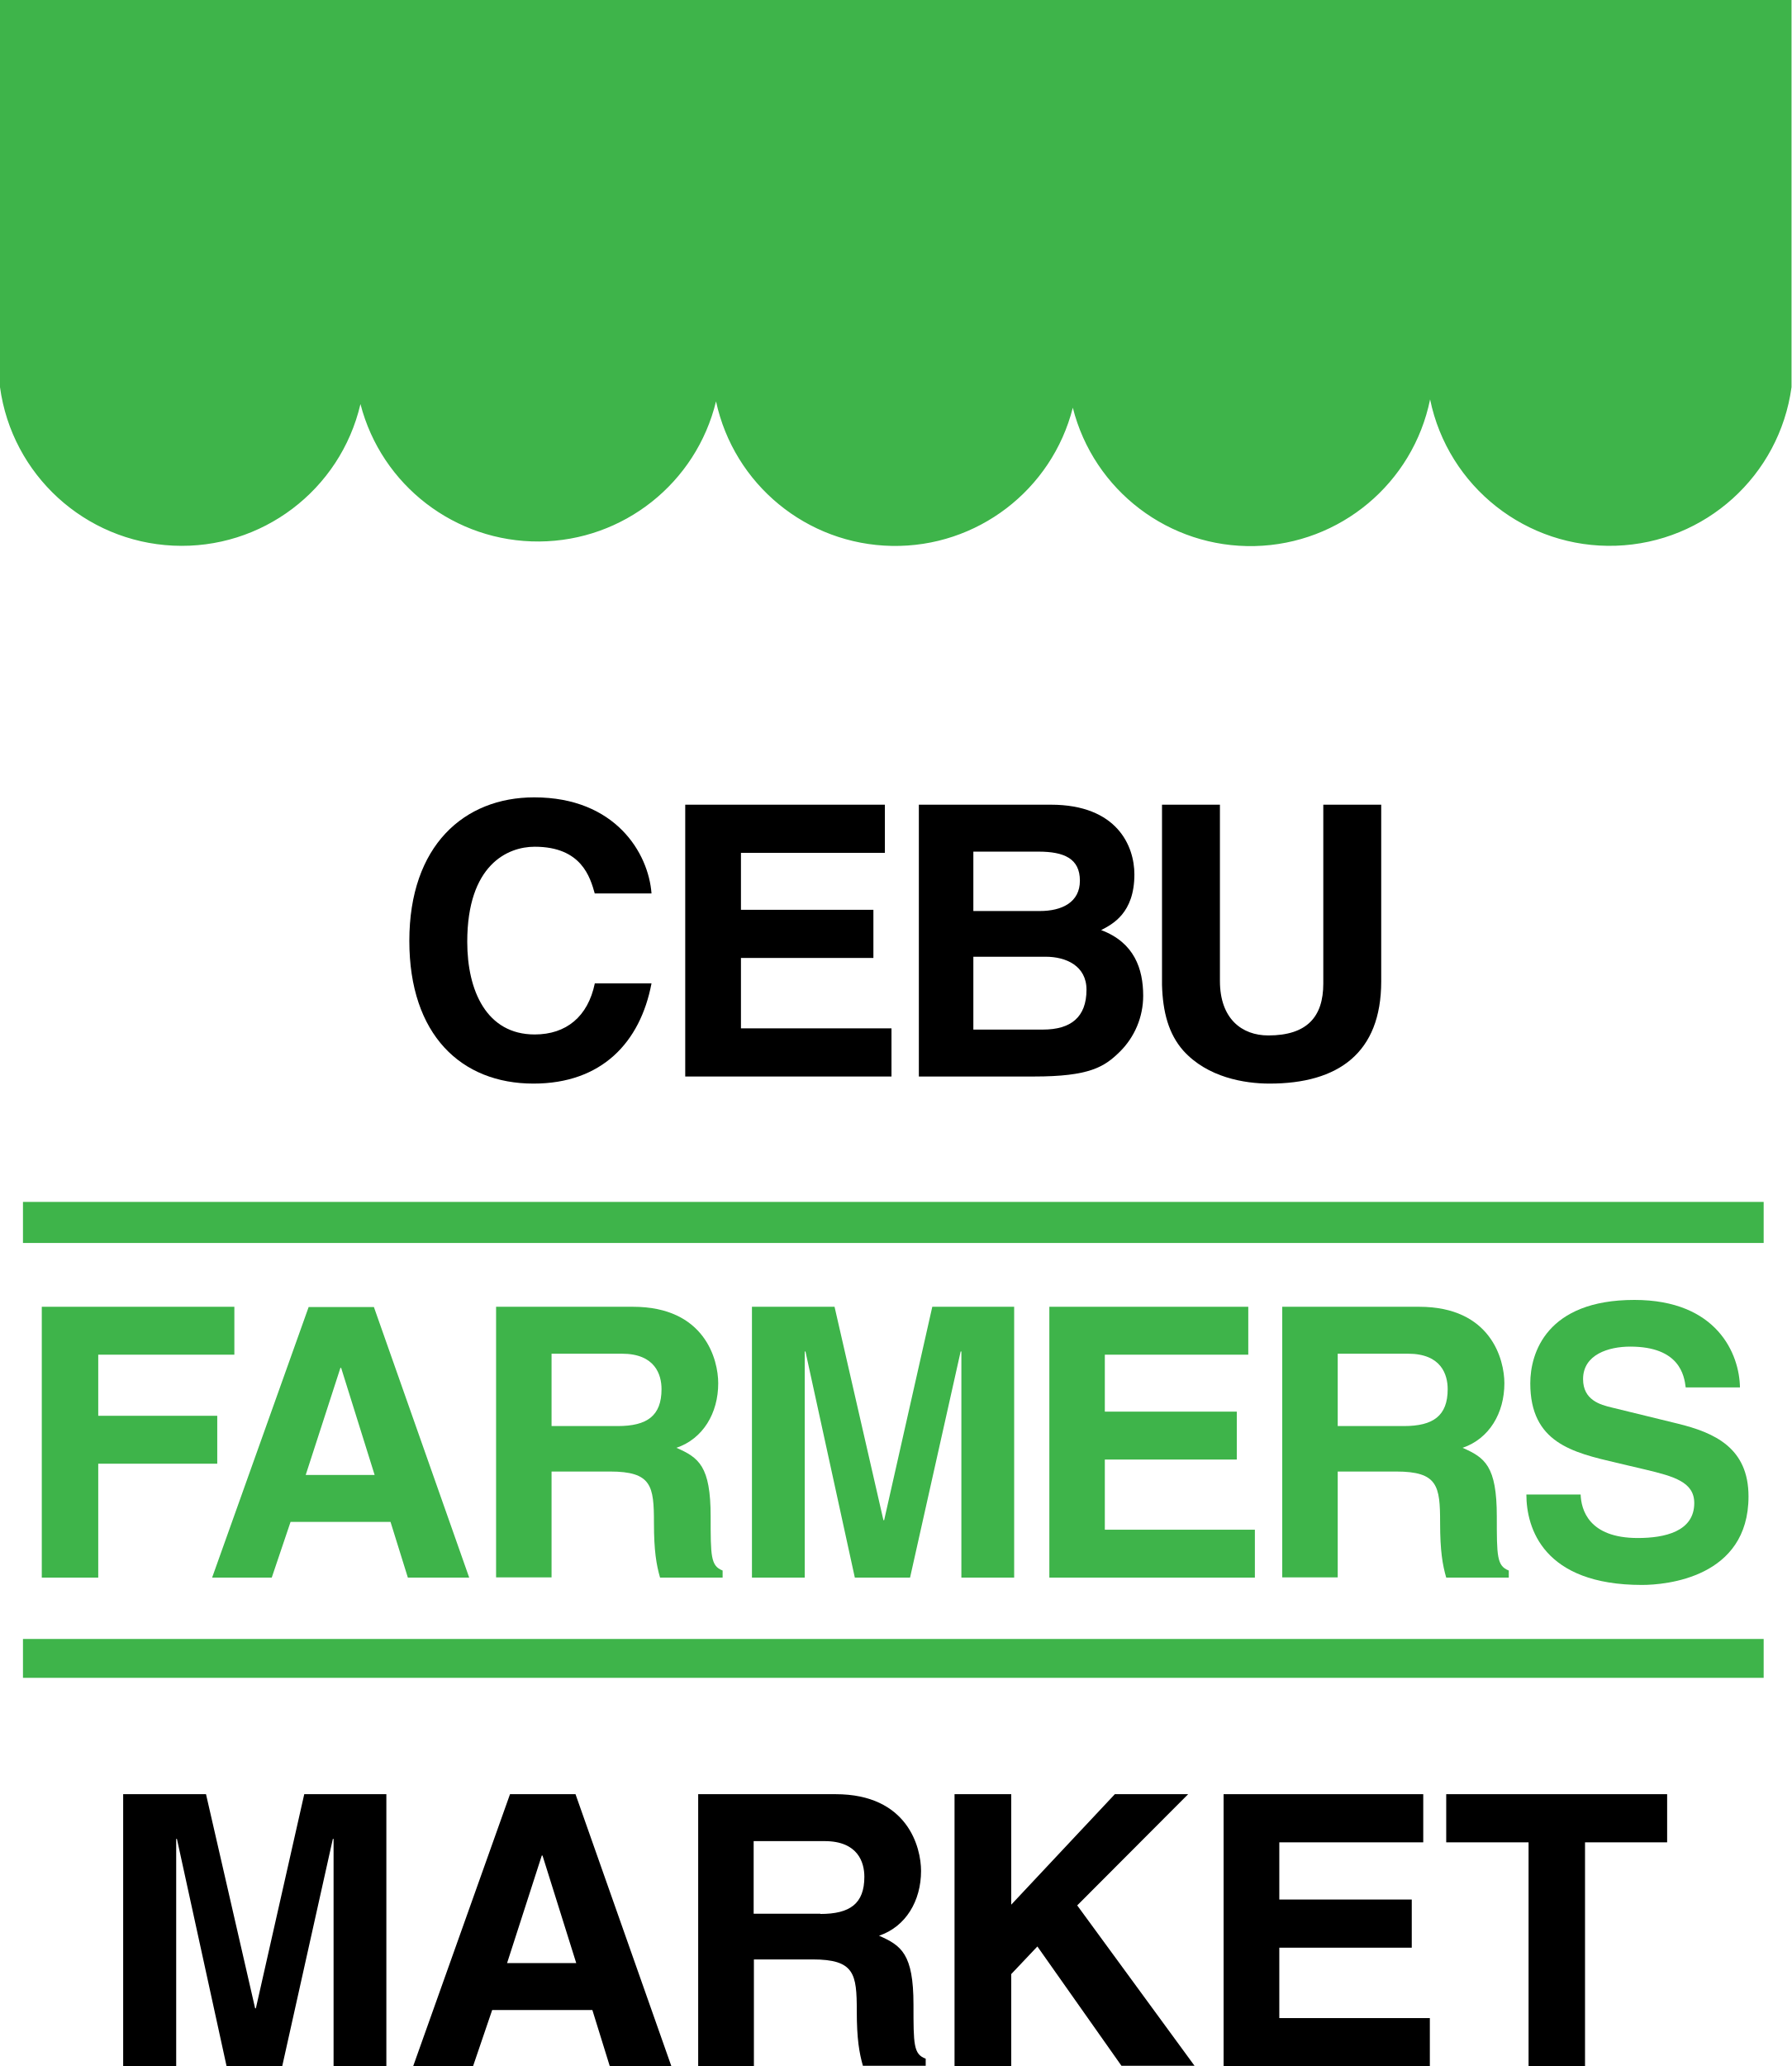
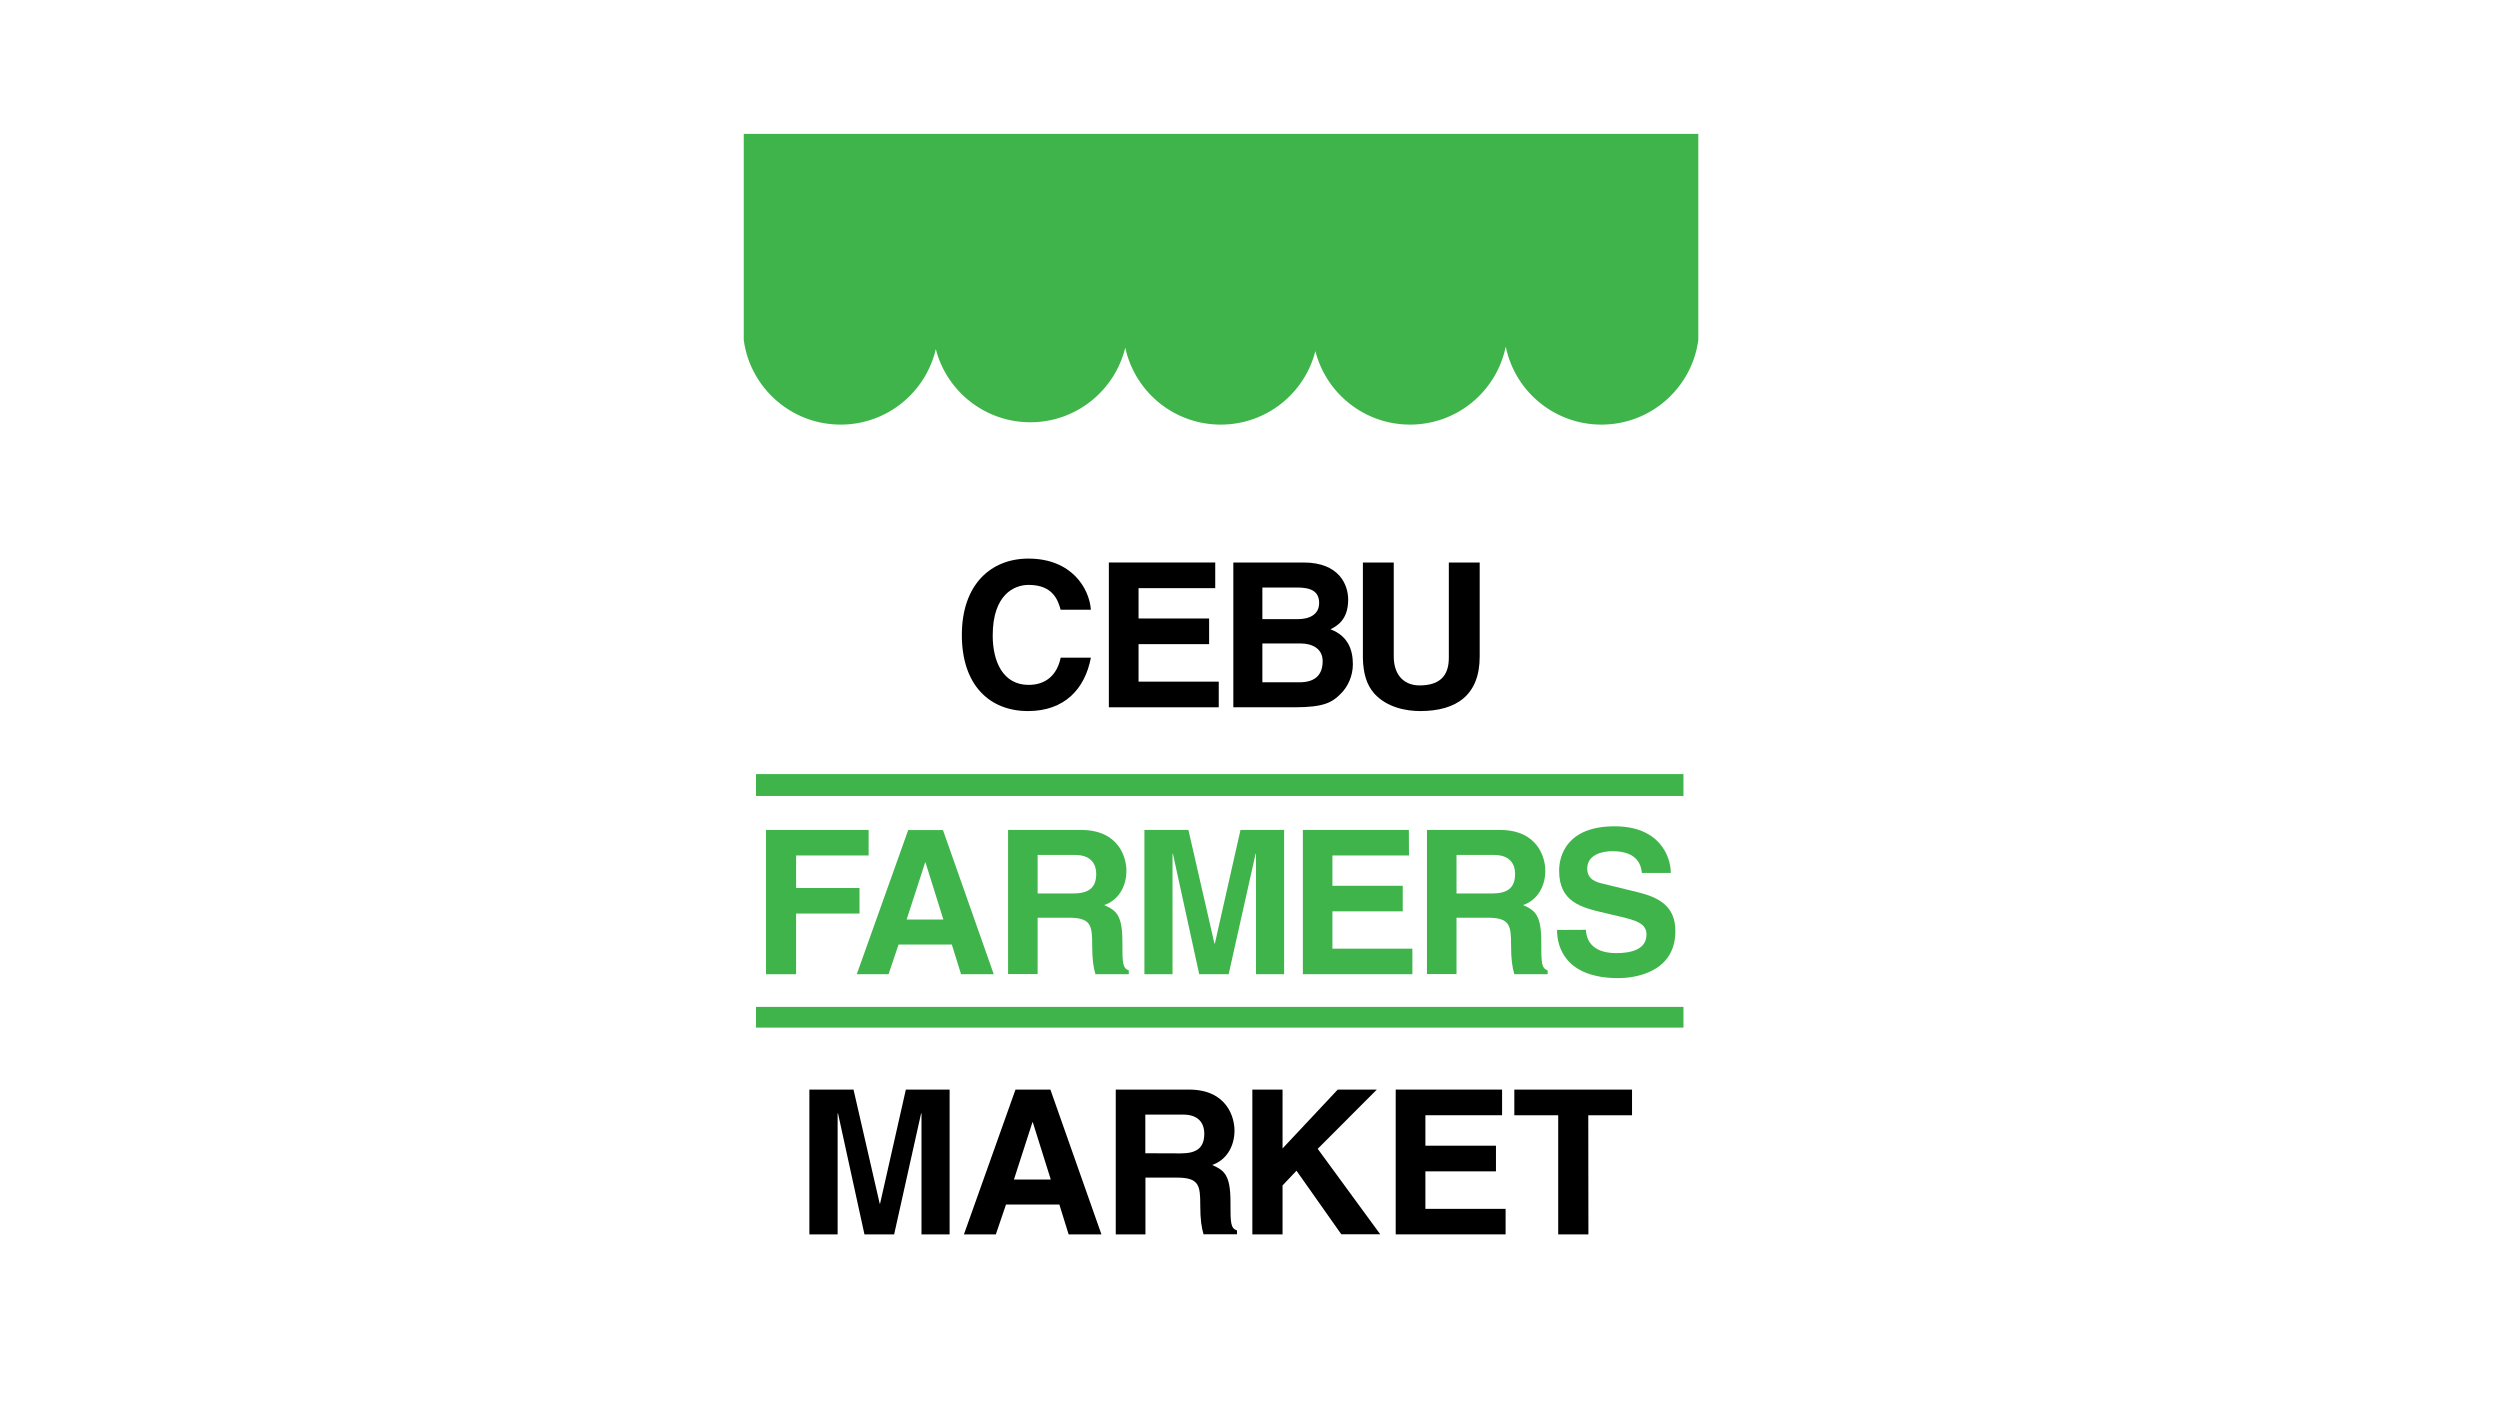
- <svg xmlns="http://www.w3.org/2000/svg" viewBox="0 0 733.1 845.2">
-   <g transform="translate(-571.2 -102.8)">
-     <path d="m814.6 468.4c-1.9-6.7-5.4-19.2-24.6-19.2-11.1 0-27.6 7.4-27.6 38.9 0 20 7.9 37.9 27.6 37.9 12.9 0 21.8-7.3 24.6-20.9h23.2c-4.6 24.2-20.4 41-48.3 41-29.6 0-50.8-20-50.8-58.4 0-38.9 22.4-58.7 51.1-58.7 33.3 0 46.8 22.9 48 39.3h-23.2z" />
-     <path d="m933.4 451.7h-59v23.3h54.2v19.7h-54.2v28.8h61.6v19.7h-84.4v-111.2h81.7v19.7z" />
-     <path d="m947.2 432h54c27.2 0 34.2 17 34.2 28.5 0 15.9-9 20.4-13.6 22.8 13.6 5.1 17.2 15.9 17.2 26.9a32.19 32.19 0 0 1 -9.6 22.9c-6.3 6.2-12.4 10.1-35.1 10.1h-47.1zm22.3 43.5h27.2c9.1 0 16.4-3.6 16.4-12.4 0-9.1-6.5-11.9-17-11.9h-26.6zm0 48.5h28.5c11.3 0 17.8-5 17.8-16.3 0-9.8-8.4-13.5-16.7-13.5h-29.6z" />
-     <path d="m1136.4 504.3c0 29.3-17.6 41.8-45.7 41.8-10.2 0-25.4-2.5-35.3-13.5-6-6.8-8.4-15.8-8.7-26.9v-73.7h23.7v72.1c0 15.5 9 22.3 19.8 22.3 15.9 0 22.5-7.7 22.5-21.2v-73.2h23.7z" />
-     <g fill="#3eb44a">
-       <path d="m611.4 748.2h-23.1v-110.8h78.8v19.6h-55.7v25h48.7v19.6h-48.7z" />
-       <path d="m682.4 748.2h-24.4l39.5-110.7h26.7l39 110.7h-25.1l-7.1-22.8h-40.9zm13.9-42h28.2l-13.7-43.8h-.3z" />
-       <path d="m774.2 637.4h56c29.5 0 34.9 21.7 34.9 31.3 0 12.2-6.2 22.7-17.1 26.4 9.1 4 14 7.4 14 28.1 0 16.2 0 20.2 4.9 22.1v2.9h-25.6c-1.5-5.2-2.5-10.9-2.5-22.4 0-15.1-.9-21-18-21h-23.9v43.3h-22.7zm49.8 48.8c12 0 17.9-4.2 17.9-15.1 0-5.9-2.6-14.5-16.2-14.5h-28.8v29.6z" />
-       <path d="m986.2 748.2h-21.6v-92.5h-.3l-20.7 92.5h-22.6l-20.2-92.5h-.3v92.5h-21.6v-110.8h33.8l20 87.3h.3l19.7-87.3h33.5z" />
-       <path d="m1082.1 657h-58.8v23.3h54v19.6h-54v28.7h61.4v19.6h-84.1v-110.8h81.4v19.6z" />
-       <path d="m1095.9 637.4h56c29.5 0 34.9 21.7 34.9 31.3 0 12.2-6.2 22.7-17.1 26.4 9.1 4 14 7.4 14 28.1 0 16.2 0 20.2 4.9 22.1v2.9h-25.6c-1.5-5.2-2.5-10.9-2.5-22.4 0-15.1-.9-21-18-21h-23.9v43.3h-22.7zm49.8 48.8c12 0 17.9-4.2 17.9-15.1 0-5.9-2.6-14.5-16.2-14.5h-28.8v29.6z" />
-       <path d="m1218 714.1c.2 6.2 3.2 17.9 23.4 17.9 10.9 0 23.1-2.6 23.1-14.3 0-8.6-8.3-10.9-20-13.7l-11.9-2.8c-17.9-4.2-35.2-8.2-35.2-32.5 0-12.3 6.6-34.1 42.6-34.1 33.9 0 43 22.2 43.2 35.8h-22.2c-.6-4.9-2.5-16.7-22.7-16.7-8.8 0-19.3 3.2-19.3 13.3 0 8.6 7.1 10.5 11.7 11.6l27 6.6c15.1 3.7 29 9.9 29 29.8 0 33.3-33.9 36.2-43.6 36.2-40.4 0-47.3-23.3-47.3-37h22.2z" />
-     </g>
-     <path d="m729.4 948h-21.7v-92.9h-.3l-20.7 92.9h-22.8l-20.3-92.9h-.3v92.9h-21.7v-111.2h33.9l20.1 87.6h.3l19.8-87.6h33.6v111.2z" />
-     <path d="m764.8 948h-24.5l39.6-111.2h26.8l39.2 111.2h-25.2l-7.1-22.9h-41zm13.9-42.1h28.3l-13.8-44h-.3z" />
-     <path d="m856.9 836.8h56.2c29.6 0 35 21.8 35 31.4 0 12.2-6.2 22.8-17.2 26.5 9.1 4 14.1 7.4 14.1 28.2 0 16.3 0 20.3 5 22.1v2.9h-25.7c-1.5-5.3-2.5-11-2.5-22.4 0-15.2-.9-21.1-18.1-21.1h-24v43.6h-22.8zm50 49c12.1 0 18-4.2 18-15.2 0-5.9-2.6-14.6-16.3-14.6h-29v29.7h27.3z" />
-     <path d="m985 948h-23.2v-111.2h23.2v45.2l42.4-45.2h30l-45.4 45.5 48 65.6h-29.9l-34.4-48.8-10.7 11.3z" />
-     <path d="m1153.7 856.5h-59v23.4h54.2v19.7h-54.2v28.8h61.6v19.6h-84.4v-111.2h81.7v19.7z" />
-     <path d="m1219.9 948h-23.2v-91.5h-33.7v-19.7h90.4v19.7h-33.6v91.5z" />
-     <path d="m580.6 594.5h712.3v16.8h-712.3z" fill="#3eb44a" />
-     <path d="m580.6 773.3h712.3v15.9h-712.3z" fill="#3eb44a" />
-     <path d="m571.2 102.8v158.4a75.08 75.08 0 0 0 147.5 6.9 75 75 0 0 0 145.5-1.1 75 75 0 0 0 146 2.6 75 75 0 0 0 146.2-3.4 75.07 75.07 0 0 0 147.9-5v-158.4z" fill="#3eb44a" />
+ <svg xmlns="http://www.w3.org/2000/svg" enable-background="new 0 0 1920 1080" viewBox="0 0 1920 1080">
+   <path d="m814.6 468.4c-1.9-6.7-5.4-19.2-24.6-19.2-11.1 0-27.6 7.4-27.6 38.9 0 20 7.9 37.9 27.6 37.9 12.9 0 21.8-7.3 24.6-20.9h23.2c-4.6 24.2-20.4 41-48.3 41-29.6 0-50.8-20-50.8-58.4 0-38.9 22.4-58.7 51.1-58.7 33.3 0 46.8 22.9 48 39.3h-23.2z" />
+   <path d="m933.4 451.7h-59v23.3h54.2v19.7h-54.2v28.8h61.6v19.7h-84.4v-111.2h81.7v19.7z" />
+   <path d="m947.2 432h54c27.2 0 34.2 17 34.2 28.5 0 15.9-9 20.4-13.6 22.8 13.6 5.1 17.2 15.9 17.2 26.9 0 8.8-3.7 17.2-9.6 22.9-6.3 6.2-12.4 10.1-35.1 10.1h-47.1zm22.3 43.5h27.2c9.1 0 16.4-3.6 16.4-12.4 0-9.1-6.5-11.9-17-11.9h-26.6zm0 48.5h28.5c11.3 0 17.8-5 17.8-16.3 0-9.8-8.4-13.5-16.7-13.5h-29.6z" />
+   <path d="m1136.4 504.3c0 29.3-17.6 41.8-45.7 41.8-10.2 0-25.4-2.5-35.3-13.5-6-6.8-8.4-15.8-8.7-26.9v-73.7h23.7v72.1c0 15.5 9 22.3 19.8 22.3 15.9 0 22.5-7.7 22.5-21.2v-73.2h23.7z" />
+   <g fill="#3eb44a">
+     <path d="m611.4 748.2h-23.1v-110.8h78.8v19.6h-55.7v25h48.7v19.6h-48.7z" />
+     <path d="m682.4 748.2h-24.4l39.5-110.7h26.7l39 110.7h-25.1l-7.1-22.8h-40.9zm13.9-42h28.2l-13.7-43.8h-.3z" />
+     <path d="m774.2 637.4h56c29.5 0 34.9 21.7 34.9 31.3 0 12.2-6.2 22.7-17.1 26.4 9.1 4 14 7.4 14 28.1 0 16.2 0 20.2 4.9 22.1v2.9h-25.6c-1.5-5.2-2.5-10.9-2.5-22.4 0-15.1-.9-21-18-21h-23.9v43.3h-22.7zm49.8 48.8c12 0 17.9-4.2 17.9-15.1 0-5.9-2.6-14.5-16.2-14.5h-28.8v29.6z" />
+     <path d="m986.2 748.2h-21.6v-92.5h-.3l-20.7 92.5h-22.6l-20.2-92.5h-.3v92.5h-21.6v-110.8h33.8l20 87.3h.3l19.7-87.3h33.5z" />
+     <path d="m1082.1 657h-58.8v23.3h54v19.6h-54v28.7h61.4v19.6h-84.1v-110.8h81.4z" />
+     <path d="m1095.9 637.4h56c29.5 0 34.9 21.7 34.9 31.3 0 12.2-6.2 22.7-17.1 26.4 9.1 4 14 7.4 14 28.1 0 16.2 0 20.2 4.9 22.1v2.9h-25.6c-1.5-5.2-2.5-10.9-2.5-22.4 0-15.1-.9-21-18-21h-23.9v43.3h-22.7zm49.8 48.8c12 0 17.9-4.2 17.9-15.1 0-5.9-2.6-14.5-16.2-14.5h-28.8v29.6z" />
+     <path d="m1218 714.1c.2 6.2 3.2 17.9 23.4 17.9 10.9 0 23.1-2.6 23.1-14.3 0-8.6-8.3-10.9-20-13.7l-11.9-2.8c-17.9-4.2-35.2-8.2-35.2-32.5 0-12.3 6.6-34.1 42.6-34.1 33.9 0 43 22.2 43.2 35.8h-22.2c-.6-4.9-2.5-16.7-22.7-16.7-8.8 0-19.3 3.2-19.3 13.3 0 8.6 7.1 10.5 11.7 11.6l27 6.6c15.1 3.7 29 9.9 29 29.8 0 33.3-33.9 36.2-43.6 36.2-40.4 0-47.3-23.3-47.3-37z" />
  </g>
+   <path d="m729.4 948h-21.7v-92.9h-.3l-20.7 92.9h-22.8l-20.3-92.9h-.3v92.9h-21.7v-111.2h33.9l20.1 87.6h.3l19.8-87.6h33.6v111.2z" />
+   <path d="m764.8 948h-24.5l39.6-111.2h26.8l39.2 111.2h-25.2l-7.1-22.9h-41zm13.9-42.1h28.3l-13.8-44h-.3z" />
+   <path d="m856.9 836.8h56.2c29.6 0 35 21.8 35 31.4 0 12.2-6.2 22.8-17.2 26.5 9.1 4 14.1 7.4 14.1 28.2 0 16.3 0 20.3 5 22.1v2.9h-25.7c-1.5-5.3-2.5-11-2.5-22.4 0-15.2-.9-21.1-18.1-21.1h-24v43.6h-22.8zm50 49c12.1 0 18-4.2 18-15.2 0-5.9-2.6-14.6-16.3-14.6h-29v29.7z" />
+   <path d="m985 948h-23.2v-111.2h23.2v45.2l42.4-45.2h30l-45.4 45.5 48 65.6h-29.9l-34.4-48.8-10.7 11.3z" />
+   <path d="m1153.7 856.5h-59v23.4h54.2v19.7h-54.2v28.8h61.6v19.6h-84.4v-111.2h81.7v19.7z" />
+   <path d="m1219.9 948h-23.2v-91.5h-33.7v-19.7h90.4v19.7h-33.6z" />
+   <path d="m580.6 594.5h712.3v16.8h-712.3z" fill="#3eb44a" />
+   <path d="m580.6 773.3h712.3v15.9h-712.3z" fill="#3eb44a" />
+   <path d="m571.2 102.8v72.6 3.7 82.1c2.7 20 13.3 37.5 28.6 49.3 12.7 9.8 28.6 15.6 45.8 15.6 35.6 0 65.4-24.8 73.1-58 4.2 16.4 13.8 30.6 26.8 40.6 12.7 9.8 28.6 15.6 45.8 15.6 35.3 0 64.9-24.4 72.9-57.3 3.8 17.6 13.8 32.9 27.5 43.5 12.7 9.8 28.6 15.6 45.8 15.6 35.1 0 64.5-24 72.7-56.5 4.2 16.5 13.8 30.8 26.9 40.9 12.7 9.8 28.6 15.6 45.8 15.6 36.3 0 66.5-25.7 73.5-59.9 3.7 17.9 13.7 33.6 27.7 44.3 12.7 9.8 28.6 15.6 45.8 15.6 38 0 69.4-28.2 74.4-64.9v-82.1-3.7-72.6z" fill="#3eb44a" />
</svg>
